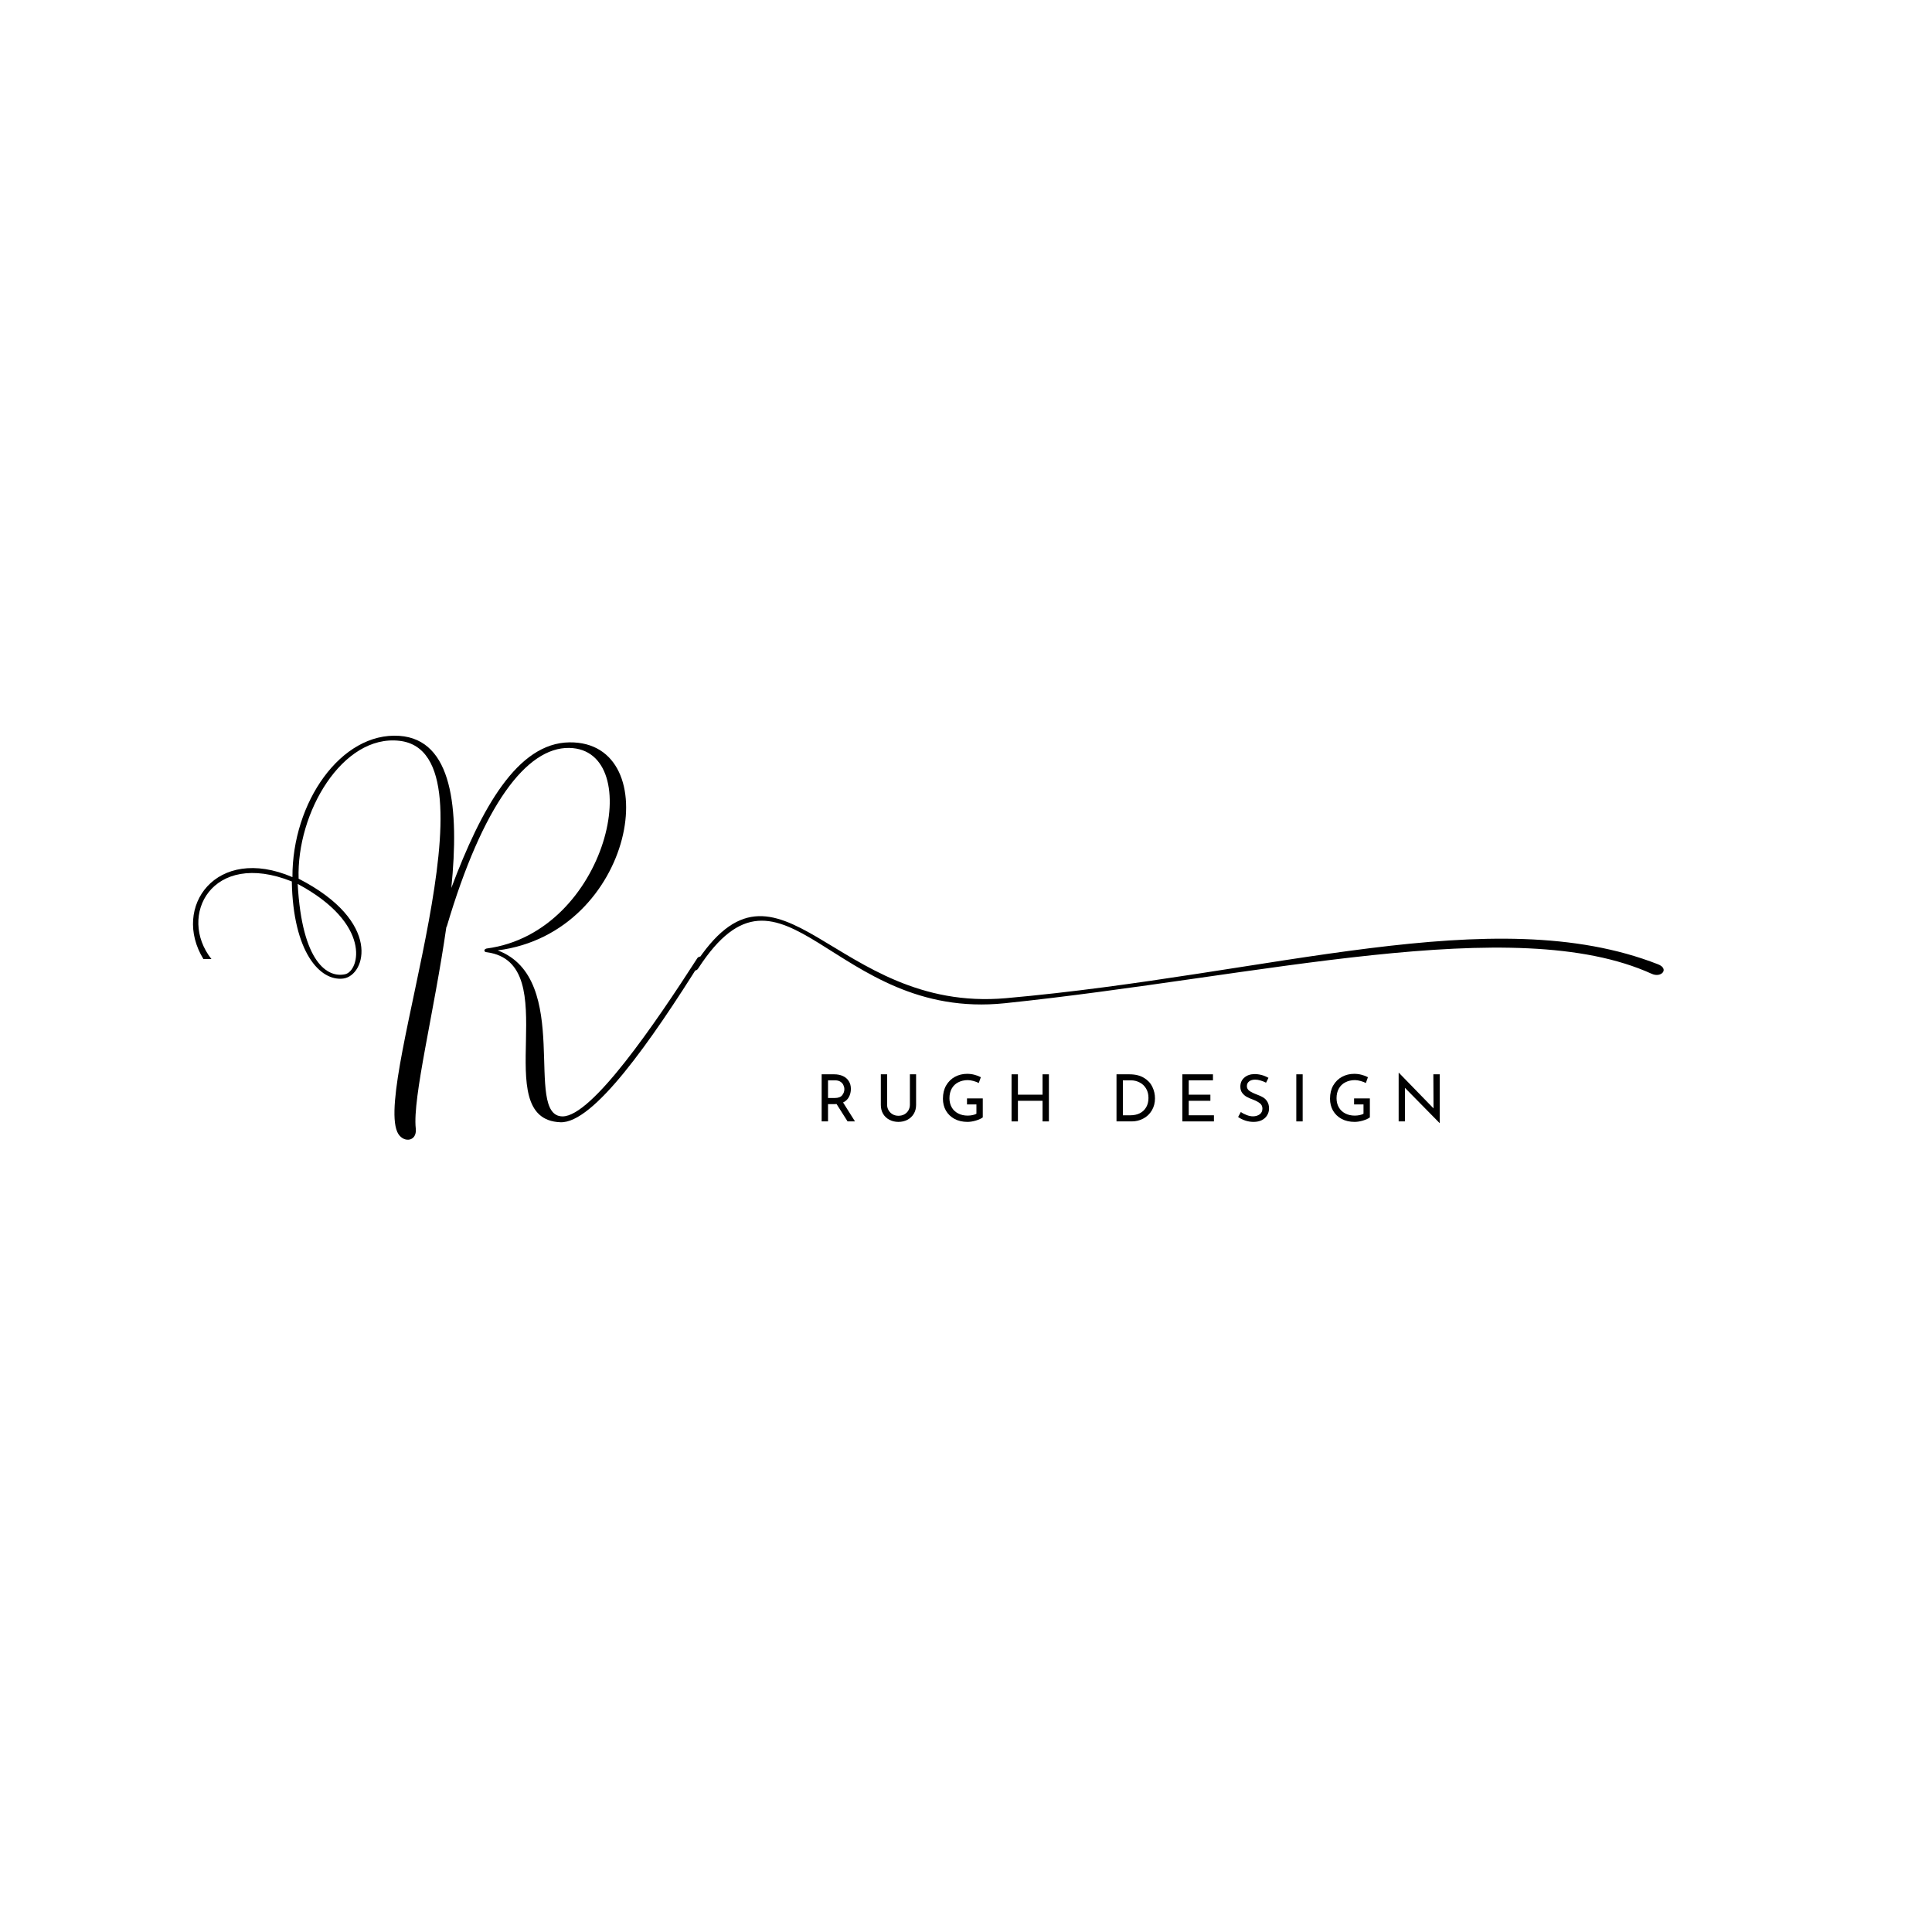
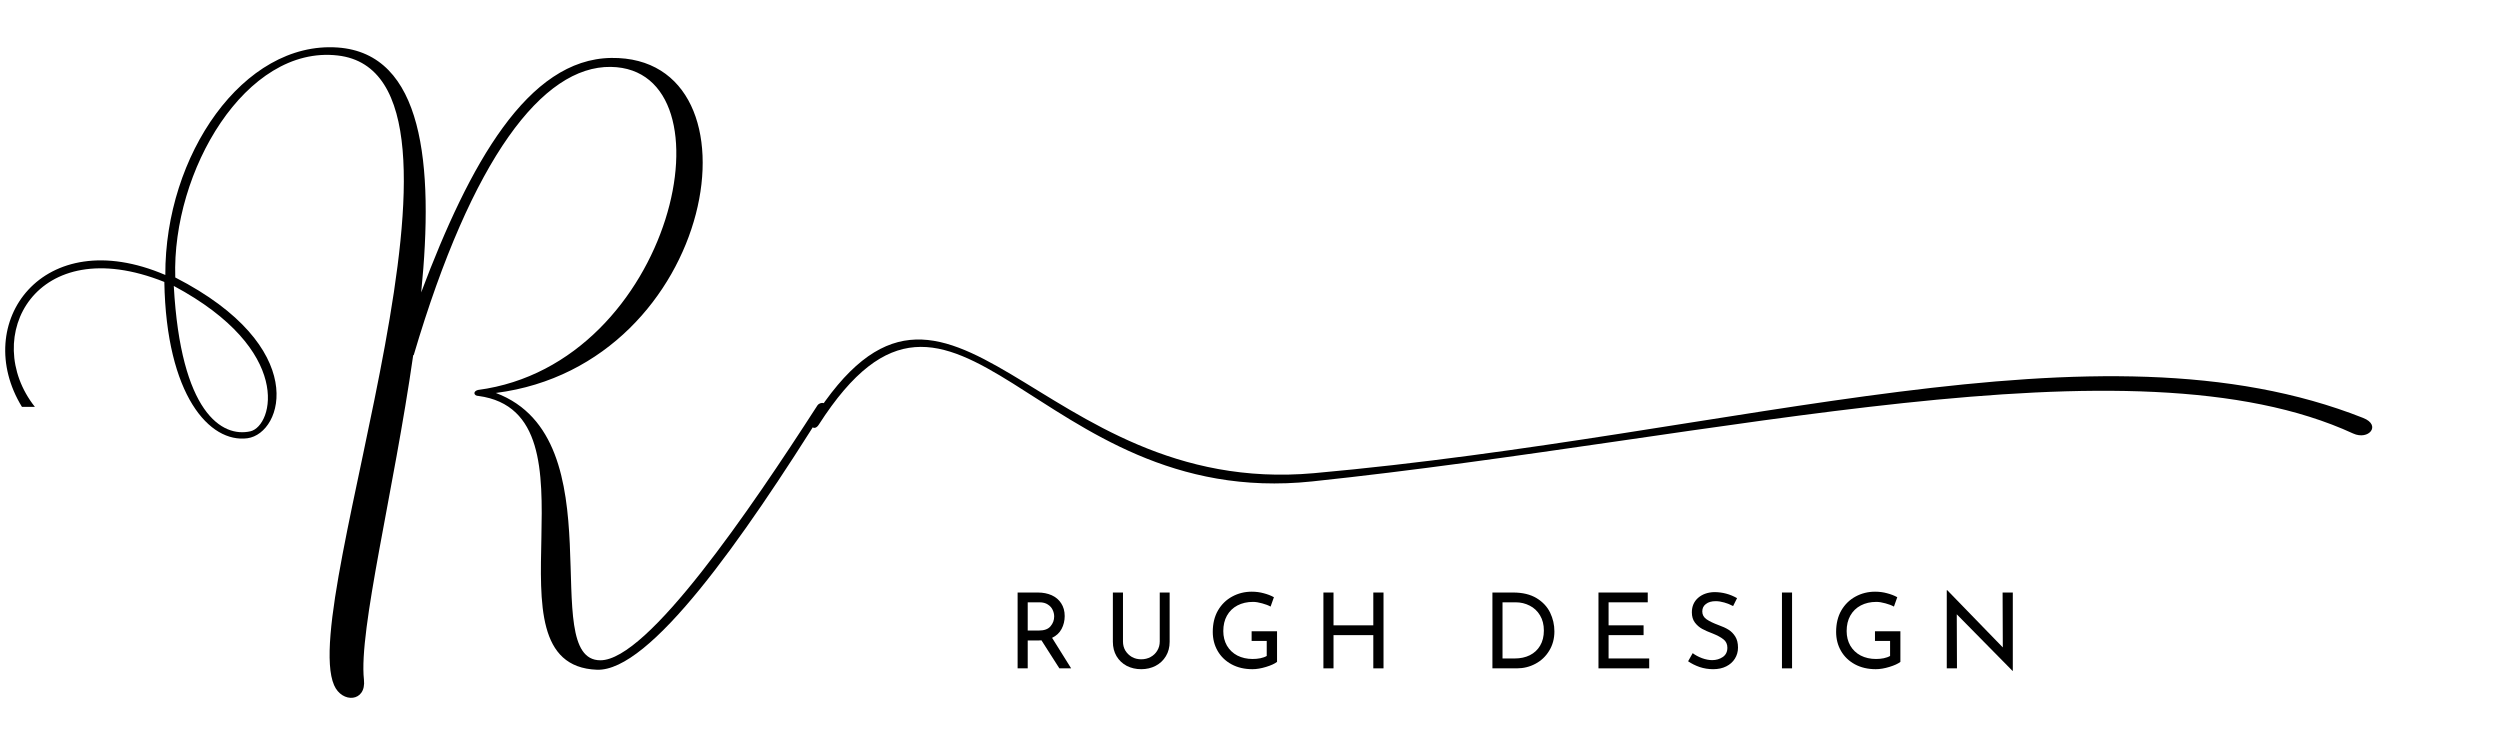
- <svg xmlns="http://www.w3.org/2000/svg" width="500" zoomAndPan="magnify" viewBox="0 0 375 375" height="500" preserveAspectRatio="xMidYMid meet" version="1.0">
+ <svg xmlns="http://www.w3.org/2000/svg" width="500" zoomAndPan="magnify" viewBox="0 0 375 112.5" height="150" preserveAspectRatio="xMidYMid meet" version="1.0">
  <defs>
    <g />
-     <clipPath id="c43553a3c3">
-       <path d="M 134.277 177 L 323 177 L 323 195 L 134.277 195 Z M 134.277 177 " clip-rule="nonzero" />
+     <clipPath id="156fc809ad">
+       <path d="M 121.266 50 L 356 50 L 356 73 L 121.266 73 Z M 121.266 50 " clip-rule="nonzero" />
+     </clipPath>
+     <clipPath id="d5a527c6a3">
+       <path d="M 0.828 6 L 124 6 L 124 106 L 0.828 106 Z M 0.828 6 " clip-rule="nonzero" />
    </clipPath>
  </defs>
-   <g clip-path="url(#c43553a3c3)">
-     <path fill="#000000" d="M 135.52 187.973 C 135 188.781 134.293 188.145 134.742 187.438 C 151.379 161.453 161.812 196.703 195.254 193.746 C 246.742 189.188 289.785 174.645 321.82 187.168 C 324.055 188.039 322.48 189.871 320.602 189.016 C 293.938 176.898 244.406 189.586 195.031 194.727 C 161.574 198.211 152.117 162.414 135.52 187.973 Z M 135.52 187.973 " fill-opacity="1" fill-rule="nonzero" />
+   <g clip-path="url(#156fc809ad)">
+     <path fill="#000000" d="M 122.812 63.707 C 122.164 64.719 121.285 63.922 121.848 63.031 C 142.531 30.305 155.508 74.703 197.09 70.977 C 261.117 65.234 314.637 46.918 354.473 62.691 C 357.25 63.789 355.297 66.098 352.957 65.02 C 319.801 49.754 258.207 65.738 196.812 72.215 C 155.211 76.598 143.453 31.512 122.812 63.707 Z M 122.812 63.707 " fill-opacity="1" fill-rule="nonzero" />
  </g>
-   <g fill="#000000" fill-opacity="1">
-     <g transform="translate(37.5, 200.25)">
-       <g>
-         <path d="M 39.602 19.441 C 40.559 21.66 43.5 21.48 43.199 18.781 C 42.539 12.84 46.801 -3.961 49.141 -20.34 L 49.199 -20.34 C 56.219 -44.102 64.738 -55.199 72.961 -55.078 C 88.199 -54.84 80.578 -19.262 56.941 -16.141 C 56.281 -15.961 56.461 -15.422 57 -15.422 C 72.539 -13.32 56.941 17.039 71.281 17.578 C 77.641 17.82 88.738 2.102 98.879 -14.16 C 98.82 -14.82 98.039 -14.578 97.859 -14.281 C 89.699 -1.621 77.398 16.441 71.699 16.441 C 63.961 16.441 73.801 -10.262 59.102 -15.781 C 85.801 -19.199 92.039 -56.398 73.02 -56.16 C 62.941 -56.039 55.922 -43.379 50.102 -27.898 C 51.66 -43.379 50.34 -56.699 40.02 -57.422 C 28.68 -58.199 19.199 -44.461 19.262 -30 C 4.441 -36.359 -4.199 -24.18 1.98 -14.102 L 3.539 -14.102 C -3.059 -22.441 3.539 -35.398 19.141 -29.16 C 19.379 -15.48 24.602 -9.719 29.16 -10.32 C 33.48 -10.922 36.719 -21.359 20.461 -29.699 C 20.039 -42.539 28.98 -57.719 40.02 -56.461 C 60.238 -54.18 35.16 9.238 39.602 19.441 Z M 29.52 -11.16 C 26.102 -10.379 21.121 -13.379 20.281 -28.68 C 34.738 -20.941 32.281 -11.82 29.52 -11.16 Z M 29.52 -11.16 " />
+   <g clip-path="url(#d5a527c6a3)">
+     <g fill="#000000" fill-opacity="1">
+       <g transform="translate(0.829651, 78.5815)">
+         <g>
+           <path d="M 49.281 24.191 C 50.477 26.957 54.133 26.73 53.762 23.371 C 52.941 15.98 58.242 -4.93 61.152 -25.312 L 61.227 -25.312 C 69.965 -54.883 80.566 -68.695 90.797 -68.547 C 109.762 -68.246 100.281 -23.969 70.859 -20.086 C 70.039 -19.863 70.262 -19.191 70.934 -19.191 C 90.273 -16.578 70.859 21.207 88.707 21.879 C 96.621 22.176 110.434 2.613 123.055 -17.621 C 122.977 -18.441 122.008 -18.145 121.785 -17.77 C 111.629 -2.016 96.32 20.461 89.227 20.461 C 79.598 20.461 91.844 -12.77 73.547 -19.637 C 106.777 -23.895 114.539 -70.188 90.871 -69.891 C 78.328 -69.738 69.59 -53.984 62.348 -34.719 C 64.289 -53.984 62.648 -70.562 49.805 -71.457 C 35.691 -72.43 23.895 -55.328 23.969 -37.336 C 5.527 -45.25 -5.227 -30.09 2.465 -17.547 L 4.406 -17.547 C -3.809 -27.926 4.406 -44.055 23.82 -36.289 C 24.117 -19.266 30.613 -12.098 36.289 -12.844 C 41.664 -13.59 45.695 -26.582 25.461 -36.961 C 24.938 -52.941 36.066 -71.832 49.805 -70.262 C 74.969 -67.426 43.754 11.5 49.281 24.191 Z M 36.738 -13.887 C 32.48 -12.918 26.281 -16.652 25.238 -35.691 C 43.234 -26.059 40.172 -14.711 36.738 -13.887 Z M 36.738 -13.887 " />
+         </g>
      </g>
    </g>
  </g>
  <g fill="#000000" fill-opacity="1">
-     <g transform="translate(158.1711, 217.6645)">
+     <g transform="translate(151.0011, 100.2533)">
      <g>
-         <path d="M 6.344 0 L 4.203 -3.375 C 4.129 -3.363 4.023 -3.359 3.891 -3.359 L 2.547 -3.359 L 2.547 0 L 1.312 0 L 1.312 -9.141 L 3.75 -9.141 C 4.375 -9.141 4.93 -9.031 5.422 -8.812 C 5.91 -8.594 6.289 -8.27 6.562 -7.844 C 6.844 -7.414 6.984 -6.906 6.984 -6.312 C 6.984 -5.738 6.859 -5.219 6.609 -4.75 C 6.367 -4.281 5.988 -3.922 5.469 -3.672 L 7.781 0 Z M 3.875 -4.547 C 4.531 -4.547 5 -4.719 5.281 -5.062 C 5.57 -5.414 5.719 -5.812 5.719 -6.25 C 5.719 -6.52 5.656 -6.785 5.531 -7.047 C 5.414 -7.316 5.223 -7.535 4.953 -7.703 C 4.691 -7.879 4.359 -7.969 3.953 -7.969 L 2.547 -7.969 L 2.547 -4.547 Z M 3.875 -4.547 " />
+         <path d="M 7.906 0 L 5.219 -4.203 C 5.133 -4.191 5.008 -4.188 4.844 -4.188 L 3.156 -4.188 L 3.156 0 L 1.641 0 L 1.641 -11.375 L 4.672 -11.375 C 5.453 -11.375 6.145 -11.238 6.75 -10.969 C 7.352 -10.695 7.828 -10.297 8.172 -9.766 C 8.523 -9.234 8.703 -8.594 8.703 -7.844 C 8.703 -7.145 8.547 -6.5 8.234 -5.906 C 7.922 -5.32 7.445 -4.879 6.812 -4.578 L 9.672 0 Z M 4.812 -5.672 C 5.633 -5.672 6.223 -5.883 6.578 -6.312 C 6.941 -6.738 7.125 -7.227 7.125 -7.781 C 7.125 -8.125 7.047 -8.457 6.891 -8.781 C 6.742 -9.102 6.504 -9.367 6.172 -9.578 C 5.848 -9.797 5.43 -9.906 4.922 -9.906 L 3.156 -9.906 L 3.156 -5.672 Z M 4.812 -5.672 " />
      </g>
    </g>
  </g>
  <g fill="#000000" fill-opacity="1">
-     <g transform="translate(169.7663, 217.6645)">
+     <g transform="translate(165.4309, 100.2533)">
      <g>
-         <path d="M 2.422 -3.234 C 2.422 -2.828 2.52 -2.461 2.719 -2.141 C 2.914 -1.816 3.176 -1.562 3.5 -1.375 C 3.832 -1.188 4.203 -1.094 4.609 -1.094 C 5.035 -1.094 5.414 -1.18 5.75 -1.359 C 6.094 -1.547 6.359 -1.801 6.547 -2.125 C 6.742 -2.457 6.844 -2.828 6.844 -3.234 L 6.844 -9.141 L 8.047 -9.141 L 8.047 -3.203 C 8.047 -2.547 7.895 -1.969 7.594 -1.469 C 7.289 -0.969 6.879 -0.582 6.359 -0.312 C 5.836 -0.039 5.254 0.094 4.609 0.094 C 3.984 0.094 3.406 -0.039 2.875 -0.312 C 2.352 -0.582 1.941 -0.969 1.641 -1.469 C 1.348 -1.969 1.203 -2.547 1.203 -3.203 L 1.203 -9.141 L 2.422 -9.141 Z M 2.422 -3.234 " />
+         <path d="M 3.016 -4.031 C 3.016 -3.52 3.133 -3.062 3.375 -2.656 C 3.625 -2.258 3.953 -1.941 4.359 -1.703 C 4.773 -1.473 5.238 -1.359 5.75 -1.359 C 6.27 -1.359 6.738 -1.473 7.156 -1.703 C 7.582 -1.93 7.914 -2.25 8.156 -2.656 C 8.406 -3.062 8.531 -3.52 8.531 -4.031 L 8.531 -11.375 L 10.016 -11.375 L 10.016 -3.984 C 10.016 -3.172 9.828 -2.453 9.453 -1.828 C 9.078 -1.203 8.562 -0.719 7.906 -0.375 C 7.258 -0.039 6.539 0.125 5.75 0.125 C 4.957 0.125 4.234 -0.039 3.578 -0.375 C 2.93 -0.719 2.422 -1.203 2.047 -1.828 C 1.68 -2.453 1.5 -3.172 1.5 -3.984 L 1.5 -11.375 L 3.016 -11.375 Z M 3.016 -4.031 " />
      </g>
    </g>
  </g>
  <g fill="#000000" fill-opacity="1">
-     <g transform="translate(182.2718, 217.6645)">
+     <g transform="translate(180.9937, 100.2533)">
      <g>
-         <path d="M 8.484 -0.781 C 8.203 -0.562 7.766 -0.359 7.172 -0.172 C 6.578 0.004 6.031 0.094 5.531 0.094 C 4.57 0.094 3.727 -0.098 3 -0.484 C 2.281 -0.879 1.723 -1.414 1.328 -2.094 C 0.941 -2.781 0.75 -3.551 0.75 -4.406 C 0.75 -5.395 0.957 -6.254 1.375 -6.984 C 1.801 -7.711 2.367 -8.27 3.078 -8.656 C 3.797 -9.039 4.582 -9.234 5.438 -9.234 C 5.945 -9.234 6.43 -9.172 6.891 -9.047 C 7.348 -8.93 7.754 -8.773 8.109 -8.578 L 7.703 -7.453 C 7.441 -7.598 7.102 -7.727 6.688 -7.844 C 6.281 -7.957 5.914 -8.016 5.594 -8.016 C 4.883 -8.016 4.254 -7.867 3.703 -7.578 C 3.16 -7.297 2.742 -6.891 2.453 -6.359 C 2.16 -5.828 2.016 -5.207 2.016 -4.5 C 2.016 -3.844 2.16 -3.254 2.453 -2.734 C 2.742 -2.223 3.16 -1.828 3.703 -1.547 C 4.242 -1.266 4.859 -1.125 5.547 -1.125 C 5.867 -1.125 6.18 -1.156 6.484 -1.219 C 6.785 -1.281 7.039 -1.367 7.25 -1.484 L 7.25 -3.297 L 5.422 -3.297 L 5.422 -4.469 L 8.484 -4.469 Z M 8.484 -0.781 " />
+         <path d="M 10.562 -0.969 C 10.207 -0.695 9.66 -0.445 8.922 -0.219 C 8.18 0.008 7.5 0.125 6.875 0.125 C 5.688 0.125 4.641 -0.117 3.734 -0.609 C 2.836 -1.098 2.145 -1.766 1.656 -2.609 C 1.164 -3.461 0.922 -4.414 0.922 -5.469 C 0.922 -6.707 1.18 -7.781 1.703 -8.688 C 2.234 -9.594 2.941 -10.285 3.828 -10.766 C 4.723 -11.254 5.703 -11.5 6.766 -11.5 C 7.398 -11.5 8 -11.422 8.562 -11.266 C 9.133 -11.117 9.645 -10.922 10.094 -10.672 L 9.594 -9.266 C 9.258 -9.453 8.836 -9.613 8.328 -9.75 C 7.816 -9.895 7.359 -9.969 6.953 -9.969 C 6.078 -9.969 5.301 -9.789 4.625 -9.438 C 3.945 -9.082 3.422 -8.57 3.047 -7.906 C 2.68 -7.25 2.5 -6.477 2.5 -5.594 C 2.5 -4.781 2.68 -4.051 3.047 -3.406 C 3.422 -2.77 3.941 -2.273 4.609 -1.922 C 5.285 -1.578 6.051 -1.406 6.906 -1.406 C 7.301 -1.406 7.688 -1.441 8.062 -1.516 C 8.445 -1.598 8.766 -1.711 9.016 -1.859 L 9.016 -4.109 L 6.75 -4.109 L 6.75 -5.562 L 10.562 -5.562 Z M 10.562 -0.969 " />
      </g>
    </g>
  </g>
  <g fill="#000000" fill-opacity="1">
-     <g transform="translate(195.0303, 217.6645)">
+     <g transform="translate(196.8712, 100.2533)">
      <g>
-         <path d="M 8.562 0 L 7.328 0 L 7.328 -4 L 2.547 -4 L 2.547 0 L 1.312 0 L 1.312 -9.141 L 2.547 -9.141 L 2.547 -5.188 L 7.328 -5.188 L 7.328 -9.141 L 8.562 -9.141 Z M 8.562 0 " />
+         <path d="M 10.656 0 L 9.125 0 L 9.125 -4.984 L 3.156 -4.984 L 3.156 0 L 1.641 0 L 1.641 -11.375 L 3.156 -11.375 L 3.156 -6.453 L 9.125 -6.453 L 9.125 -11.375 L 10.656 -11.375 Z M 10.656 0 " />
      </g>
    </g>
  </g>
  <g fill="#000000" fill-opacity="1">
-     <g transform="translate(208.1554, 217.6645)">
+     <g transform="translate(213.205, 100.2533)">
      <g />
    </g>
  </g>
  <g fill="#000000" fill-opacity="1">
-     <g transform="translate(215.4009, 217.6645)">
+     <g transform="translate(222.2218, 100.2533)">
      <g>
-         <path d="M 1.312 -9.141 L 3.812 -9.141 C 4.957 -9.141 5.898 -8.91 6.641 -8.453 C 7.391 -8.004 7.93 -7.426 8.266 -6.719 C 8.609 -6.008 8.781 -5.258 8.781 -4.469 C 8.781 -3.582 8.57 -2.797 8.156 -2.109 C 7.75 -1.43 7.195 -0.91 6.5 -0.547 C 5.812 -0.18 5.066 0 4.266 0 L 1.312 0 Z M 4.016 -1.188 C 4.691 -1.188 5.297 -1.316 5.828 -1.578 C 6.359 -1.848 6.77 -2.234 7.062 -2.734 C 7.363 -3.242 7.516 -3.848 7.516 -4.547 C 7.516 -5.266 7.359 -5.879 7.047 -6.391 C 6.734 -6.91 6.316 -7.301 5.797 -7.562 C 5.285 -7.832 4.734 -7.969 4.141 -7.969 L 2.547 -7.969 L 2.547 -1.188 Z M 4.016 -1.188 " />
+         <path d="M 1.641 -11.375 L 4.75 -11.375 C 6.164 -11.375 7.336 -11.094 8.266 -10.531 C 9.191 -9.969 9.867 -9.242 10.297 -8.359 C 10.723 -7.473 10.938 -6.535 10.938 -5.547 C 10.938 -4.453 10.676 -3.484 10.156 -2.641 C 9.645 -1.797 8.957 -1.145 8.094 -0.688 C 7.238 -0.227 6.305 0 5.297 0 L 1.641 0 Z M 5 -1.484 C 5.844 -1.484 6.594 -1.645 7.25 -1.969 C 7.914 -2.301 8.43 -2.781 8.797 -3.406 C 9.172 -4.039 9.359 -4.797 9.359 -5.672 C 9.359 -6.555 9.164 -7.316 8.781 -7.953 C 8.395 -8.598 7.879 -9.082 7.234 -9.406 C 6.586 -9.738 5.891 -9.906 5.141 -9.906 L 3.156 -9.906 L 3.156 -1.484 Z M 5 -1.484 " />
      </g>
    </g>
  </g>
  <g fill="#000000" fill-opacity="1">
-     <g transform="translate(228.1846, 217.6645)">
+     <g transform="translate(238.1307, 100.2533)">
      <g>
-         <path d="M 7.25 -9.141 L 7.25 -7.969 L 2.547 -7.969 L 2.547 -5.188 L 6.75 -5.188 L 6.75 -4 L 2.547 -4 L 2.547 -1.188 L 7.438 -1.188 L 7.438 0 L 1.312 0 L 1.312 -9.141 Z M 7.25 -9.141 " />
+         <path d="M 9.031 -11.375 L 9.031 -9.906 L 3.156 -9.906 L 3.156 -6.453 L 8.406 -6.453 L 8.406 -4.984 L 3.156 -4.984 L 3.156 -1.484 L 9.25 -1.484 L 9.25 0 L 1.641 0 L 1.641 -11.375 Z M 9.031 -11.375 " />
      </g>
    </g>
  </g>
  <g fill="#000000" fill-opacity="1">
-     <g transform="translate(239.6912, 217.6645)">
+     <g transform="translate(252.4504, 100.2533)">
      <g>
-         <path d="M 6.047 -7.516 C 5.711 -7.691 5.359 -7.832 4.984 -7.938 C 4.617 -8.051 4.27 -8.109 3.938 -8.109 C 3.445 -8.109 3.055 -7.992 2.766 -7.766 C 2.473 -7.547 2.328 -7.238 2.328 -6.844 C 2.328 -6.469 2.492 -6.16 2.828 -5.922 C 3.172 -5.68 3.66 -5.441 4.297 -5.203 C 4.766 -5.035 5.16 -4.852 5.484 -4.656 C 5.816 -4.457 6.086 -4.18 6.297 -3.828 C 6.516 -3.484 6.625 -3.039 6.625 -2.5 C 6.625 -2.008 6.5 -1.566 6.25 -1.172 C 6.008 -0.773 5.66 -0.461 5.203 -0.234 C 4.754 -0.016 4.227 0.094 3.625 0.094 C 3.062 0.094 2.52 0.004 2 -0.172 C 1.477 -0.348 1.02 -0.578 0.625 -0.859 L 1.156 -1.828 C 1.469 -1.598 1.844 -1.398 2.281 -1.234 C 2.719 -1.066 3.129 -0.984 3.516 -0.984 C 4.004 -0.984 4.43 -1.109 4.797 -1.359 C 5.16 -1.617 5.344 -1.992 5.344 -2.484 C 5.344 -2.91 5.188 -3.25 4.875 -3.5 C 4.57 -3.75 4.145 -3.984 3.594 -4.203 C 3.07 -4.391 2.641 -4.578 2.297 -4.766 C 1.961 -4.953 1.672 -5.207 1.422 -5.531 C 1.18 -5.852 1.062 -6.258 1.062 -6.75 C 1.062 -7.469 1.312 -8.047 1.812 -8.484 C 2.312 -8.93 2.961 -9.164 3.766 -9.188 C 4.754 -9.188 5.672 -8.941 6.516 -8.453 Z M 6.047 -7.516 " />
+         <path d="M 7.516 -9.344 C 7.109 -9.562 6.672 -9.738 6.203 -9.875 C 5.742 -10.008 5.312 -10.078 4.906 -10.078 C 4.289 -10.078 3.801 -9.938 3.438 -9.656 C 3.07 -9.383 2.891 -9.008 2.891 -8.531 C 2.891 -8.051 3.102 -7.66 3.531 -7.359 C 3.957 -7.066 4.562 -6.773 5.344 -6.484 C 5.938 -6.273 6.43 -6.047 6.828 -5.797 C 7.234 -5.547 7.57 -5.203 7.844 -4.766 C 8.113 -4.336 8.25 -3.785 8.25 -3.109 C 8.25 -2.504 8.094 -1.953 7.781 -1.453 C 7.477 -0.961 7.047 -0.578 6.484 -0.297 C 5.93 -0.016 5.273 0.125 4.516 0.125 C 3.816 0.125 3.141 0.016 2.484 -0.203 C 1.836 -0.43 1.266 -0.719 0.766 -1.062 L 1.453 -2.281 C 1.836 -1.988 2.301 -1.738 2.844 -1.531 C 3.395 -1.332 3.906 -1.234 4.375 -1.234 C 4.977 -1.234 5.508 -1.391 5.969 -1.703 C 6.426 -2.016 6.656 -2.477 6.656 -3.094 C 6.656 -3.625 6.461 -4.039 6.078 -4.344 C 5.691 -4.656 5.156 -4.945 4.469 -5.219 C 3.832 -5.457 3.301 -5.691 2.875 -5.922 C 2.445 -6.16 2.082 -6.477 1.781 -6.875 C 1.477 -7.281 1.328 -7.789 1.328 -8.406 C 1.328 -9.289 1.633 -10.008 2.25 -10.562 C 2.875 -11.113 3.688 -11.406 4.688 -11.438 C 5.914 -11.438 7.055 -11.133 8.109 -10.531 Z M 7.516 -9.344 " />
      </g>
    </g>
  </g>
  <g fill="#000000" fill-opacity="1">
-     <g transform="translate(250.3001, 217.6645)">
+     <g transform="translate(265.6528, 100.2533)">
      <g>
-         <path d="M 2.547 -9.141 L 2.547 0 L 1.312 0 L 1.312 -9.141 Z M 2.547 -9.141 " />
+         <path d="M 3.156 -11.375 L 3.156 0 L 1.641 0 L 1.641 -11.375 Z M 3.156 -11.375 " />
      </g>
    </g>
  </g>
  <g fill="#000000" fill-opacity="1">
-     <g transform="translate(257.4065, 217.6645)">
+     <g transform="translate(274.4965, 100.2533)">
      <g>
-         <path d="M 8.484 -0.781 C 8.203 -0.562 7.766 -0.359 7.172 -0.172 C 6.578 0.004 6.031 0.094 5.531 0.094 C 4.57 0.094 3.727 -0.098 3 -0.484 C 2.281 -0.879 1.723 -1.414 1.328 -2.094 C 0.941 -2.781 0.75 -3.551 0.75 -4.406 C 0.75 -5.395 0.957 -6.254 1.375 -6.984 C 1.801 -7.711 2.367 -8.27 3.078 -8.656 C 3.797 -9.039 4.582 -9.234 5.438 -9.234 C 5.945 -9.234 6.43 -9.172 6.891 -9.047 C 7.348 -8.93 7.754 -8.773 8.109 -8.578 L 7.703 -7.453 C 7.441 -7.598 7.102 -7.727 6.688 -7.844 C 6.281 -7.957 5.914 -8.016 5.594 -8.016 C 4.883 -8.016 4.254 -7.867 3.703 -7.578 C 3.16 -7.297 2.742 -6.891 2.453 -6.359 C 2.16 -5.828 2.016 -5.207 2.016 -4.5 C 2.016 -3.844 2.16 -3.254 2.453 -2.734 C 2.742 -2.223 3.16 -1.828 3.703 -1.547 C 4.242 -1.266 4.859 -1.125 5.547 -1.125 C 5.867 -1.125 6.18 -1.156 6.484 -1.219 C 6.785 -1.281 7.039 -1.367 7.25 -1.484 L 7.25 -3.297 L 5.422 -3.297 L 5.422 -4.469 L 8.484 -4.469 Z M 8.484 -0.781 " />
+         <path d="M 10.562 -0.969 C 10.207 -0.695 9.66 -0.445 8.922 -0.219 C 8.18 0.008 7.5 0.125 6.875 0.125 C 5.688 0.125 4.641 -0.117 3.734 -0.609 C 2.836 -1.098 2.145 -1.766 1.656 -2.609 C 1.164 -3.461 0.922 -4.414 0.922 -5.469 C 0.922 -6.707 1.18 -7.781 1.703 -8.688 C 2.234 -9.594 2.941 -10.285 3.828 -10.766 C 4.723 -11.254 5.703 -11.5 6.766 -11.5 C 7.398 -11.5 8 -11.422 8.562 -11.266 C 9.133 -11.117 9.645 -10.922 10.094 -10.672 L 9.594 -9.266 C 9.258 -9.453 8.836 -9.613 8.328 -9.75 C 7.816 -9.895 7.359 -9.969 6.953 -9.969 C 6.078 -9.969 5.301 -9.789 4.625 -9.438 C 3.945 -9.082 3.422 -8.57 3.047 -7.906 C 2.68 -7.25 2.5 -6.477 2.5 -5.594 C 2.5 -4.781 2.68 -4.051 3.047 -3.406 C 3.422 -2.77 3.941 -2.273 4.609 -1.922 C 5.285 -1.578 6.051 -1.406 6.906 -1.406 C 7.301 -1.406 7.688 -1.441 8.062 -1.516 C 8.445 -1.598 8.766 -1.711 9.016 -1.859 L 9.016 -4.109 L 6.75 -4.109 L 6.75 -5.562 L 10.562 -5.562 Z M 10.562 -0.969 " />
      </g>
    </g>
  </g>
  <g fill="#000000" fill-opacity="1">
-     <g transform="translate(270.1649, 217.6645)">
+     <g transform="translate(290.374, 100.2533)">
      <g>
-         <path d="M 9.281 -9.141 L 9.281 0.297 L 9.234 0.297 L 2.531 -6.516 L 2.547 0 L 1.312 0 L 1.312 -9.422 L 1.375 -9.422 L 8.078 -2.531 L 8.047 -9.141 Z M 9.281 -9.141 " />
+         <path d="M 11.547 -11.375 L 11.547 0.375 L 11.5 0.375 L 3.141 -8.109 L 3.172 0 L 1.641 0 L 1.641 -11.719 L 1.719 -11.719 L 10.047 -3.141 L 10.016 -11.375 Z M 11.547 -11.375 " />
      </g>
    </g>
  </g>
</svg>
